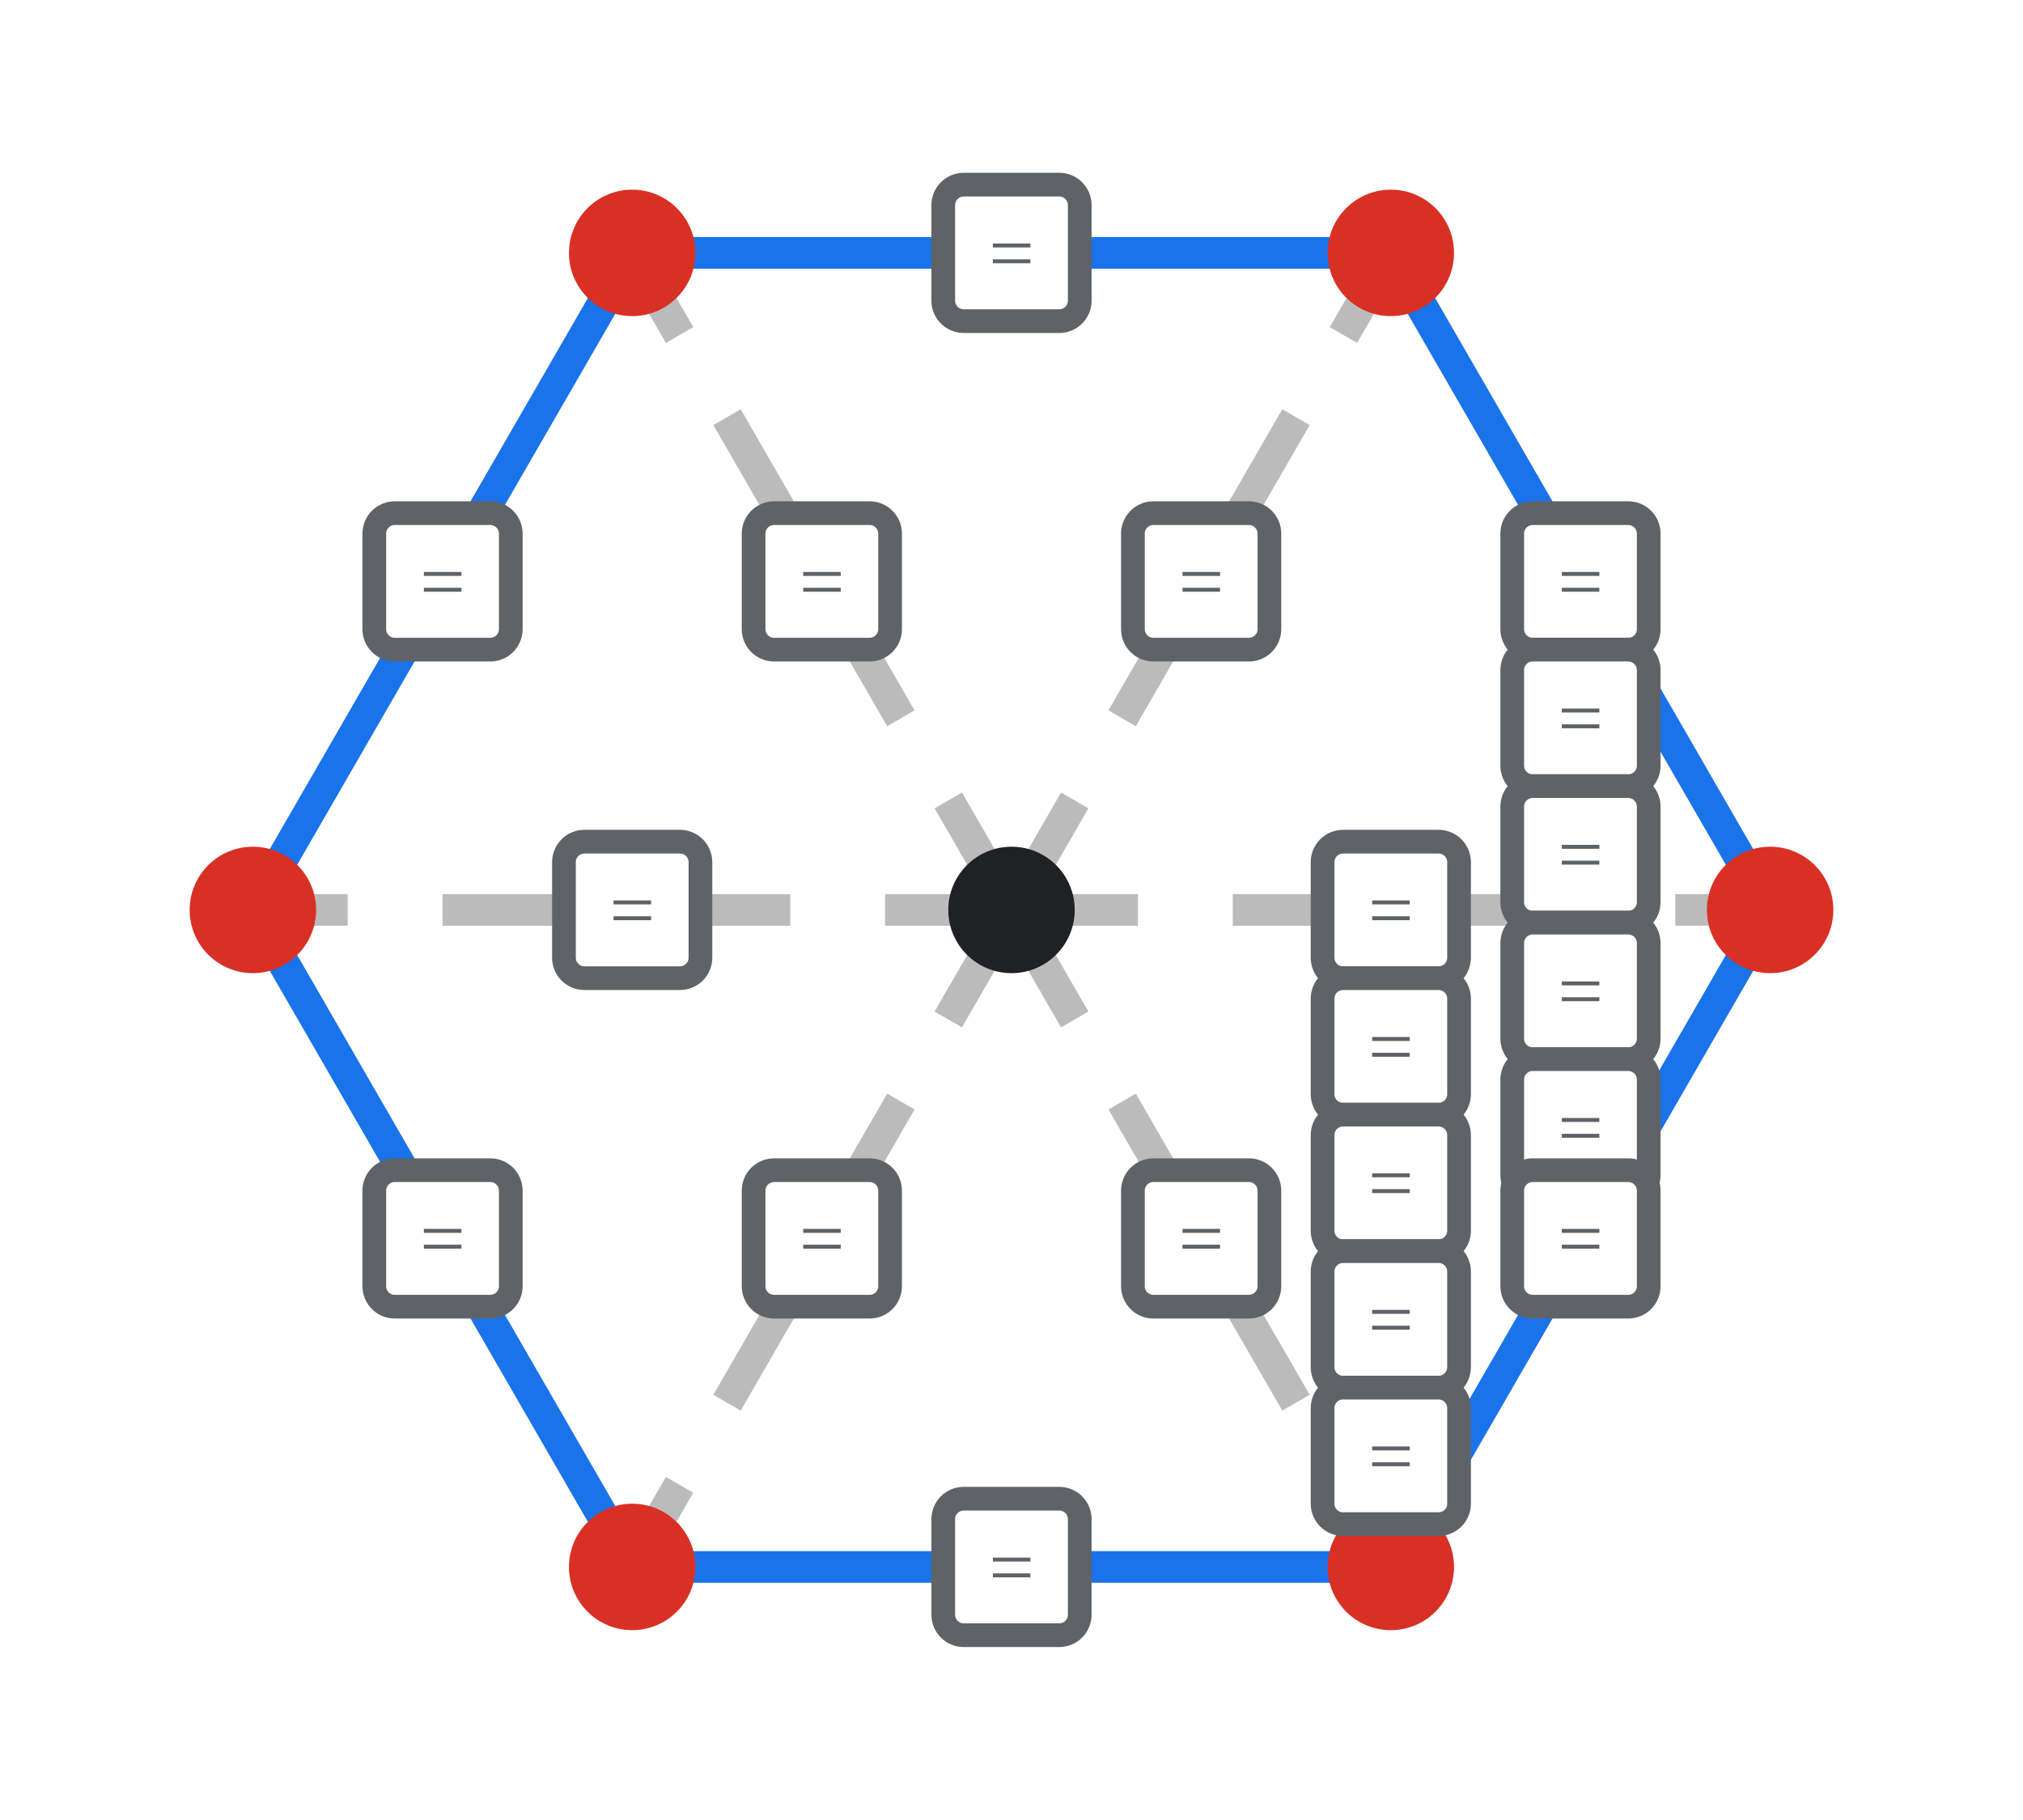
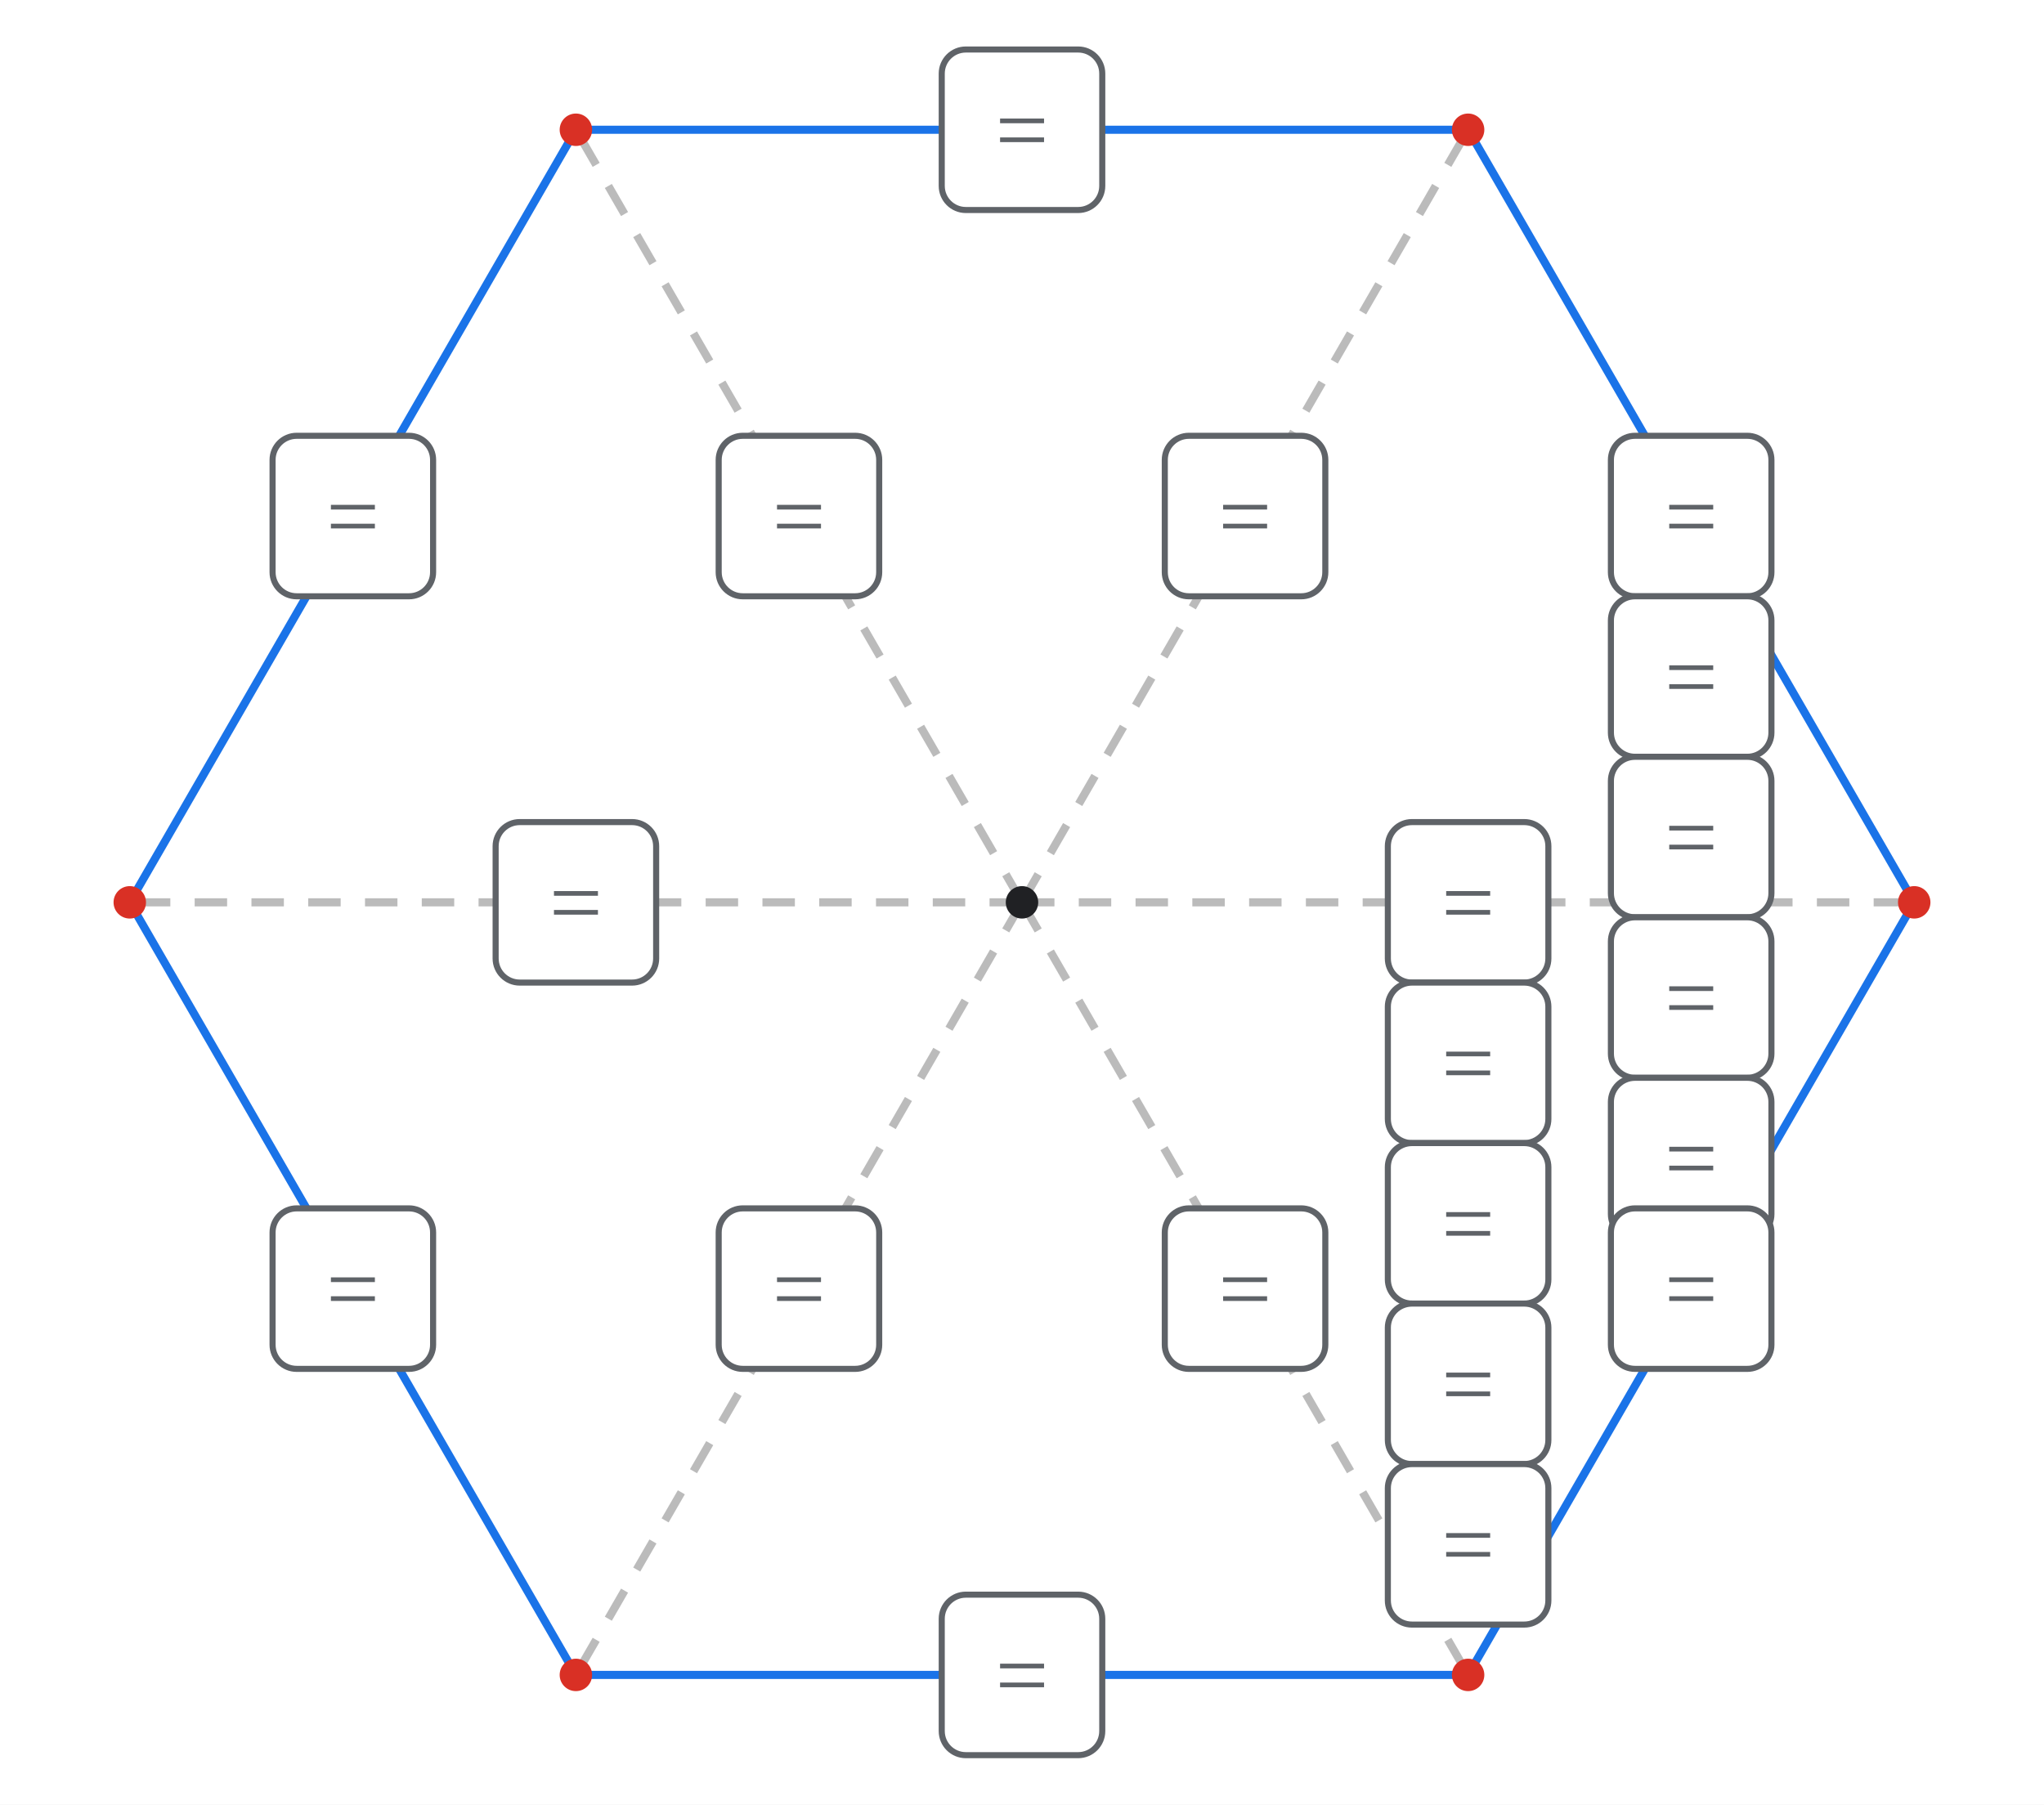
- <svg xmlns="http://www.w3.org/2000/svg" width="64" height="57.569" viewBox="0 0 64 57.569">
+ <svg xmlns="http://www.w3.org/2000/svg" width="520" height="459.18" viewBox="0 0 252 222.526">
  <rect width="100%" height="100%" fill="white" />
-   <line x1="56" y1="28.785" x2="44" y2="8" stroke="#1a73e8" stroke-width="1" />
-   <line x1="32" y1="28.785" x2="56" y2="28.785" stroke="#bbbbbb" stroke-width="1" stroke-dasharray="4,3" />
-   <line x1="44" y1="8" x2="20" y2="8" stroke="#1a73e8" stroke-width="1" />
-   <line x1="32" y1="28.785" x2="44" y2="8" stroke="#bbbbbb" stroke-width="1" stroke-dasharray="4,3" />
-   <line x1="20" y1="8" x2="8" y2="28.785" stroke="#1a73e8" stroke-width="1" />
-   <line x1="32" y1="28.785" x2="20" y2="8" stroke="#bbbbbb" stroke-width="1" stroke-dasharray="4,3" />
-   <line x1="8" y1="28.785" x2="20" y2="49.569" stroke="#1a73e8" stroke-width="1" />
-   <line x1="32" y1="28.785" x2="8" y2="28.785" stroke="#bbbbbb" stroke-width="1" stroke-dasharray="4,3" />
-   <line x1="20" y1="49.569" x2="44" y2="49.569" stroke="#1a73e8" stroke-width="1" />
-   <line x1="32" y1="28.785" x2="20" y2="49.569" stroke="#bbbbbb" stroke-width="1" stroke-dasharray="4,3" />
-   <line x1="44" y1="49.569" x2="56" y2="28.785" stroke="#1a73e8" stroke-width="1" />
-   <line x1="32" y1="28.785" x2="44" y2="49.569" stroke="#bbbbbb" stroke-width="1" stroke-dasharray="4,3" />
-   <circle cx="32" cy="28.785" r="2" fill="#202124" />
-   <circle cx="56" cy="28.785" r="2" fill="#d93025" />
-   <circle cx="44" cy="8" r="2" fill="#d93025" />
-   <circle cx="20" cy="8" r="2" fill="#d93025" />
-   <circle cx="8" cy="28.785" r="2" fill="#d93025" />
-   <circle cx="20" cy="49.569" r="2" fill="#d93025" />
-   <circle cx="44" cy="49.569" r="2" fill="#d93025" />
-   <rect x="47.841" y="16.233" width="4.318" height="4.318" rx="0.648" fill="white" stroke="#5f6368" stroke-width="0.75" />
-   <text x="50" y="18.392" font-size="2.54" fill="#5f6368" text-anchor="middle" dominant-baseline="central">=</text>
-   <rect x="29.841" y="5.841" width="4.318" height="4.318" rx="0.648" fill="white" stroke="#5f6368" stroke-width="0.75" />
-   <text x="32" y="8" font-size="2.54" fill="#5f6368" text-anchor="middle" dominant-baseline="central">=</text>
-   <rect x="41.841" y="26.626" width="4.318" height="4.318" rx="0.648" fill="white" stroke="#5f6368" stroke-width="0.75" />
-   <text x="44" y="28.785" font-size="2.54" fill="#5f6368" text-anchor="middle" dominant-baseline="central">=</text>
-   <rect x="35.841" y="16.233" width="4.318" height="4.318" rx="0.648" fill="white" stroke="#5f6368" stroke-width="0.75" />
-   <text x="38" y="18.392" font-size="2.54" fill="#5f6368" text-anchor="middle" dominant-baseline="central">=</text>
-   <rect x="47.841" y="20.551" width="4.318" height="4.318" rx="0.648" fill="white" stroke="#5f6368" stroke-width="0.75" />
-   <text x="50" y="22.71" font-size="2.54" fill="#5f6368" text-anchor="middle" dominant-baseline="central">=</text>
-   <rect x="11.841" y="16.233" width="4.318" height="4.318" rx="0.648" fill="white" stroke="#5f6368" stroke-width="0.75" />
-   <text x="14" y="18.392" font-size="2.54" fill="#5f6368" text-anchor="middle" dominant-baseline="central">=</text>
-   <rect x="41.841" y="30.944" width="4.318" height="4.318" rx="0.648" fill="white" stroke="#5f6368" stroke-width="0.75" />
-   <text x="44" y="33.102" font-size="2.54" fill="#5f6368" text-anchor="middle" dominant-baseline="central">=</text>
-   <rect x="23.841" y="16.233" width="4.318" height="4.318" rx="0.648" fill="white" stroke="#5f6368" stroke-width="0.75" />
-   <text x="26" y="18.392" font-size="2.54" fill="#5f6368" text-anchor="middle" dominant-baseline="central">=</text>
-   <rect x="47.841" y="24.869" width="4.318" height="4.318" rx="0.648" fill="white" stroke="#5f6368" stroke-width="0.75" />
-   <text x="50" y="27.028" font-size="2.54" fill="#5f6368" text-anchor="middle" dominant-baseline="central">=</text>
-   <rect x="11.841" y="37.018" width="4.318" height="4.318" rx="0.648" fill="white" stroke="#5f6368" stroke-width="0.75" />
-   <text x="14" y="39.177" font-size="2.54" fill="#5f6368" text-anchor="middle" dominant-baseline="central">=</text>
-   <rect x="41.841" y="35.261" width="4.318" height="4.318" rx="0.648" fill="white" stroke="#5f6368" stroke-width="0.75" />
-   <text x="44" y="37.42" font-size="2.54" fill="#5f6368" text-anchor="middle" dominant-baseline="central">=</text>
-   <rect x="17.841" y="26.626" width="4.318" height="4.318" rx="0.648" fill="white" stroke="#5f6368" stroke-width="0.75" />
-   <text x="20" y="28.785" font-size="2.54" fill="#5f6368" text-anchor="middle" dominant-baseline="central">=</text>
-   <rect x="47.841" y="29.187" width="4.318" height="4.318" rx="0.648" fill="white" stroke="#5f6368" stroke-width="0.75" />
-   <text x="50" y="31.346" font-size="2.54" fill="#5f6368" text-anchor="middle" dominant-baseline="central">=</text>
-   <rect x="29.841" y="47.41" width="4.318" height="4.318" rx="0.648" fill="white" stroke="#5f6368" stroke-width="0.75" />
-   <text x="32" y="49.569" font-size="2.54" fill="#5f6368" text-anchor="middle" dominant-baseline="central">=</text>
-   <rect x="41.841" y="39.579" width="4.318" height="4.318" rx="0.648" fill="white" stroke="#5f6368" stroke-width="0.75" />
-   <text x="44" y="41.738" font-size="2.54" fill="#5f6368" text-anchor="middle" dominant-baseline="central">=</text>
-   <rect x="23.841" y="37.018" width="4.318" height="4.318" rx="0.648" fill="white" stroke="#5f6368" stroke-width="0.75" />
-   <text x="26" y="39.177" font-size="2.54" fill="#5f6368" text-anchor="middle" dominant-baseline="central">=</text>
-   <rect x="47.841" y="33.505" width="4.318" height="4.318" rx="0.648" fill="white" stroke="#5f6368" stroke-width="0.75" />
-   <text x="50" y="35.664" font-size="2.54" fill="#5f6368" text-anchor="middle" dominant-baseline="central">=</text>
-   <rect x="47.841" y="37.018" width="4.318" height="4.318" rx="0.648" fill="white" stroke="#5f6368" stroke-width="0.75" />
-   <text x="50" y="39.177" font-size="2.54" fill="#5f6368" text-anchor="middle" dominant-baseline="central">=</text>
-   <rect x="41.841" y="43.897" width="4.318" height="4.318" rx="0.648" fill="white" stroke="#5f6368" stroke-width="0.75" />
-   <text x="44" y="46.056" font-size="2.54" fill="#5f6368" text-anchor="middle" dominant-baseline="central">=</text>
-   <rect x="35.841" y="37.018" width="4.318" height="4.318" rx="0.648" fill="white" stroke="#5f6368" stroke-width="0.75" />
-   <text x="38" y="39.177" font-size="2.54" fill="#5f6368" text-anchor="middle" dominant-baseline="central">=</text>
+   <line x1="236" y1="111.263" x2="181" y2="16" stroke="#1a73e8" stroke-width="1" />
+   <line x1="126" y1="111.263" x2="236" y2="111.263" stroke="#bbbbbb" stroke-width="1" stroke-dasharray="4,3" />
+   <line x1="181" y1="16" x2="71" y2="16" stroke="#1a73e8" stroke-width="1" />
+   <line x1="126" y1="111.263" x2="181" y2="16" stroke="#bbbbbb" stroke-width="1" stroke-dasharray="4,3" />
+   <line x1="71" y1="16" x2="16" y2="111.263" stroke="#1a73e8" stroke-width="1" />
+   <line x1="126" y1="111.263" x2="71" y2="16" stroke="#bbbbbb" stroke-width="1" stroke-dasharray="4,3" />
+   <line x1="16" y1="111.263" x2="71" y2="206.526" stroke="#1a73e8" stroke-width="1" />
+   <line x1="126" y1="111.263" x2="16" y2="111.263" stroke="#bbbbbb" stroke-width="1" stroke-dasharray="4,3" />
+   <line x1="71" y1="206.526" x2="181" y2="206.526" stroke="#1a73e8" stroke-width="1" />
+   <line x1="126" y1="111.263" x2="71" y2="206.526" stroke="#bbbbbb" stroke-width="1" stroke-dasharray="4,3" />
+   <line x1="181" y1="206.526" x2="236" y2="111.263" stroke="#1a73e8" stroke-width="1" />
+   <line x1="126" y1="111.263" x2="181" y2="206.526" stroke="#bbbbbb" stroke-width="1" stroke-dasharray="4,3" />
+   <circle cx="126" cy="111.263" r="2" fill="#202124" />
+   <circle cx="236" cy="111.263" r="2" fill="#d93025" />
+   <circle cx="181" cy="16" r="2" fill="#d93025" />
+   <circle cx="71" cy="16" r="2" fill="#d93025" />
+   <circle cx="16" cy="111.263" r="2" fill="#d93025" />
+   <circle cx="71" cy="206.526" r="2" fill="#d93025" />
+   <circle cx="181" cy="206.526" r="2" fill="#d93025" />
+   <rect x="198.605" y="53.736" width="19.79" height="19.79" rx="2.969" fill="white" stroke="#5f6368" stroke-width="0.75" />
+   <text x="208.5" y="63.631" font-size="11.641" fill="#5f6368" text-anchor="middle" dominant-baseline="central">=</text>
+   <rect x="116.105" y="6.105" width="19.79" height="19.79" rx="2.969" fill="white" stroke="#5f6368" stroke-width="0.75" />
+   <text x="126" y="16" font-size="11.641" fill="#5f6368" text-anchor="middle" dominant-baseline="central">=</text>
+   <rect x="171.105" y="101.368" width="19.79" height="19.79" rx="2.969" fill="white" stroke="#5f6368" stroke-width="0.75" />
+   <text x="181" y="111.263" font-size="11.641" fill="#5f6368" text-anchor="middle" dominant-baseline="central">=</text>
+   <rect x="143.605" y="53.736" width="19.79" height="19.79" rx="2.969" fill="white" stroke="#5f6368" stroke-width="0.75" />
+   <text x="153.5" y="63.631" font-size="11.641" fill="#5f6368" text-anchor="middle" dominant-baseline="central">=</text>
+   <rect x="198.605" y="73.526" width="19.79" height="19.79" rx="2.969" fill="white" stroke="#5f6368" stroke-width="0.75" />
+   <text x="208.5" y="83.422" font-size="11.641" fill="#5f6368" text-anchor="middle" dominant-baseline="central">=</text>
+   <rect x="33.605" y="53.736" width="19.79" height="19.79" rx="2.969" fill="white" stroke="#5f6368" stroke-width="0.75" />
+   <text x="43.5" y="63.631" font-size="11.641" fill="#5f6368" text-anchor="middle" dominant-baseline="central">=</text>
+   <rect x="171.105" y="121.158" width="19.79" height="19.79" rx="2.969" fill="white" stroke="#5f6368" stroke-width="0.75" />
+   <text x="181" y="131.053" font-size="11.641" fill="#5f6368" text-anchor="middle" dominant-baseline="central">=</text>
+   <rect x="88.605" y="53.736" width="19.79" height="19.79" rx="2.969" fill="white" stroke="#5f6368" stroke-width="0.75" />
+   <text x="98.5" y="63.631" font-size="11.641" fill="#5f6368" text-anchor="middle" dominant-baseline="central">=</text>
+   <rect x="198.605" y="93.317" width="19.79" height="19.79" rx="2.969" fill="white" stroke="#5f6368" stroke-width="0.75" />
+   <text x="208.5" y="103.212" font-size="11.641" fill="#5f6368" text-anchor="middle" dominant-baseline="central">=</text>
+   <rect x="33.605" y="148.999" width="19.79" height="19.79" rx="2.969" fill="white" stroke="#5f6368" stroke-width="0.75" />
+   <text x="43.5" y="158.894" font-size="11.641" fill="#5f6368" text-anchor="middle" dominant-baseline="central">=</text>
+   <rect x="171.105" y="140.948" width="19.79" height="19.79" rx="2.969" fill="white" stroke="#5f6368" stroke-width="0.75" />
+   <text x="181" y="150.843" font-size="11.641" fill="#5f6368" text-anchor="middle" dominant-baseline="central">=</text>
+   <rect x="61.105" y="101.368" width="19.79" height="19.79" rx="2.969" fill="white" stroke="#5f6368" stroke-width="0.75" />
+   <text x="71" y="111.263" font-size="11.641" fill="#5f6368" text-anchor="middle" dominant-baseline="central">=</text>
+   <rect x="198.605" y="113.107" width="19.79" height="19.79" rx="2.969" fill="white" stroke="#5f6368" stroke-width="0.75" />
+   <text x="208.5" y="123.002" font-size="11.641" fill="#5f6368" text-anchor="middle" dominant-baseline="central">=</text>
+   <rect x="116.105" y="196.631" width="19.79" height="19.79" rx="2.969" fill="white" stroke="#5f6368" stroke-width="0.75" />
+   <text x="126" y="206.526" font-size="11.641" fill="#5f6368" text-anchor="middle" dominant-baseline="central">=</text>
+   <rect x="171.105" y="160.738" width="19.79" height="19.79" rx="2.969" fill="white" stroke="#5f6368" stroke-width="0.75" />
+   <text x="181" y="170.633" font-size="11.641" fill="#5f6368" text-anchor="middle" dominant-baseline="central">=</text>
+   <rect x="88.605" y="148.999" width="19.79" height="19.79" rx="2.969" fill="white" stroke="#5f6368" stroke-width="0.75" />
+   <text x="98.5" y="158.894" font-size="11.641" fill="#5f6368" text-anchor="middle" dominant-baseline="central">=</text>
+   <rect x="198.605" y="132.897" width="19.79" height="19.79" rx="2.969" fill="white" stroke="#5f6368" stroke-width="0.75" />
+   <text x="208.5" y="142.792" font-size="11.641" fill="#5f6368" text-anchor="middle" dominant-baseline="central">=</text>
+   <rect x="198.605" y="148.999" width="19.79" height="19.79" rx="2.969" fill="white" stroke="#5f6368" stroke-width="0.75" />
+   <text x="208.5" y="158.894" font-size="11.641" fill="#5f6368" text-anchor="middle" dominant-baseline="central">=</text>
+   <rect x="171.105" y="180.529" width="19.79" height="19.79" rx="2.969" fill="white" stroke="#5f6368" stroke-width="0.75" />
+   <text x="181" y="190.424" font-size="11.641" fill="#5f6368" text-anchor="middle" dominant-baseline="central">=</text>
+   <rect x="143.605" y="148.999" width="19.79" height="19.79" rx="2.969" fill="white" stroke="#5f6368" stroke-width="0.75" />
+   <text x="153.5" y="158.894" font-size="11.641" fill="#5f6368" text-anchor="middle" dominant-baseline="central">=</text>
</svg>
